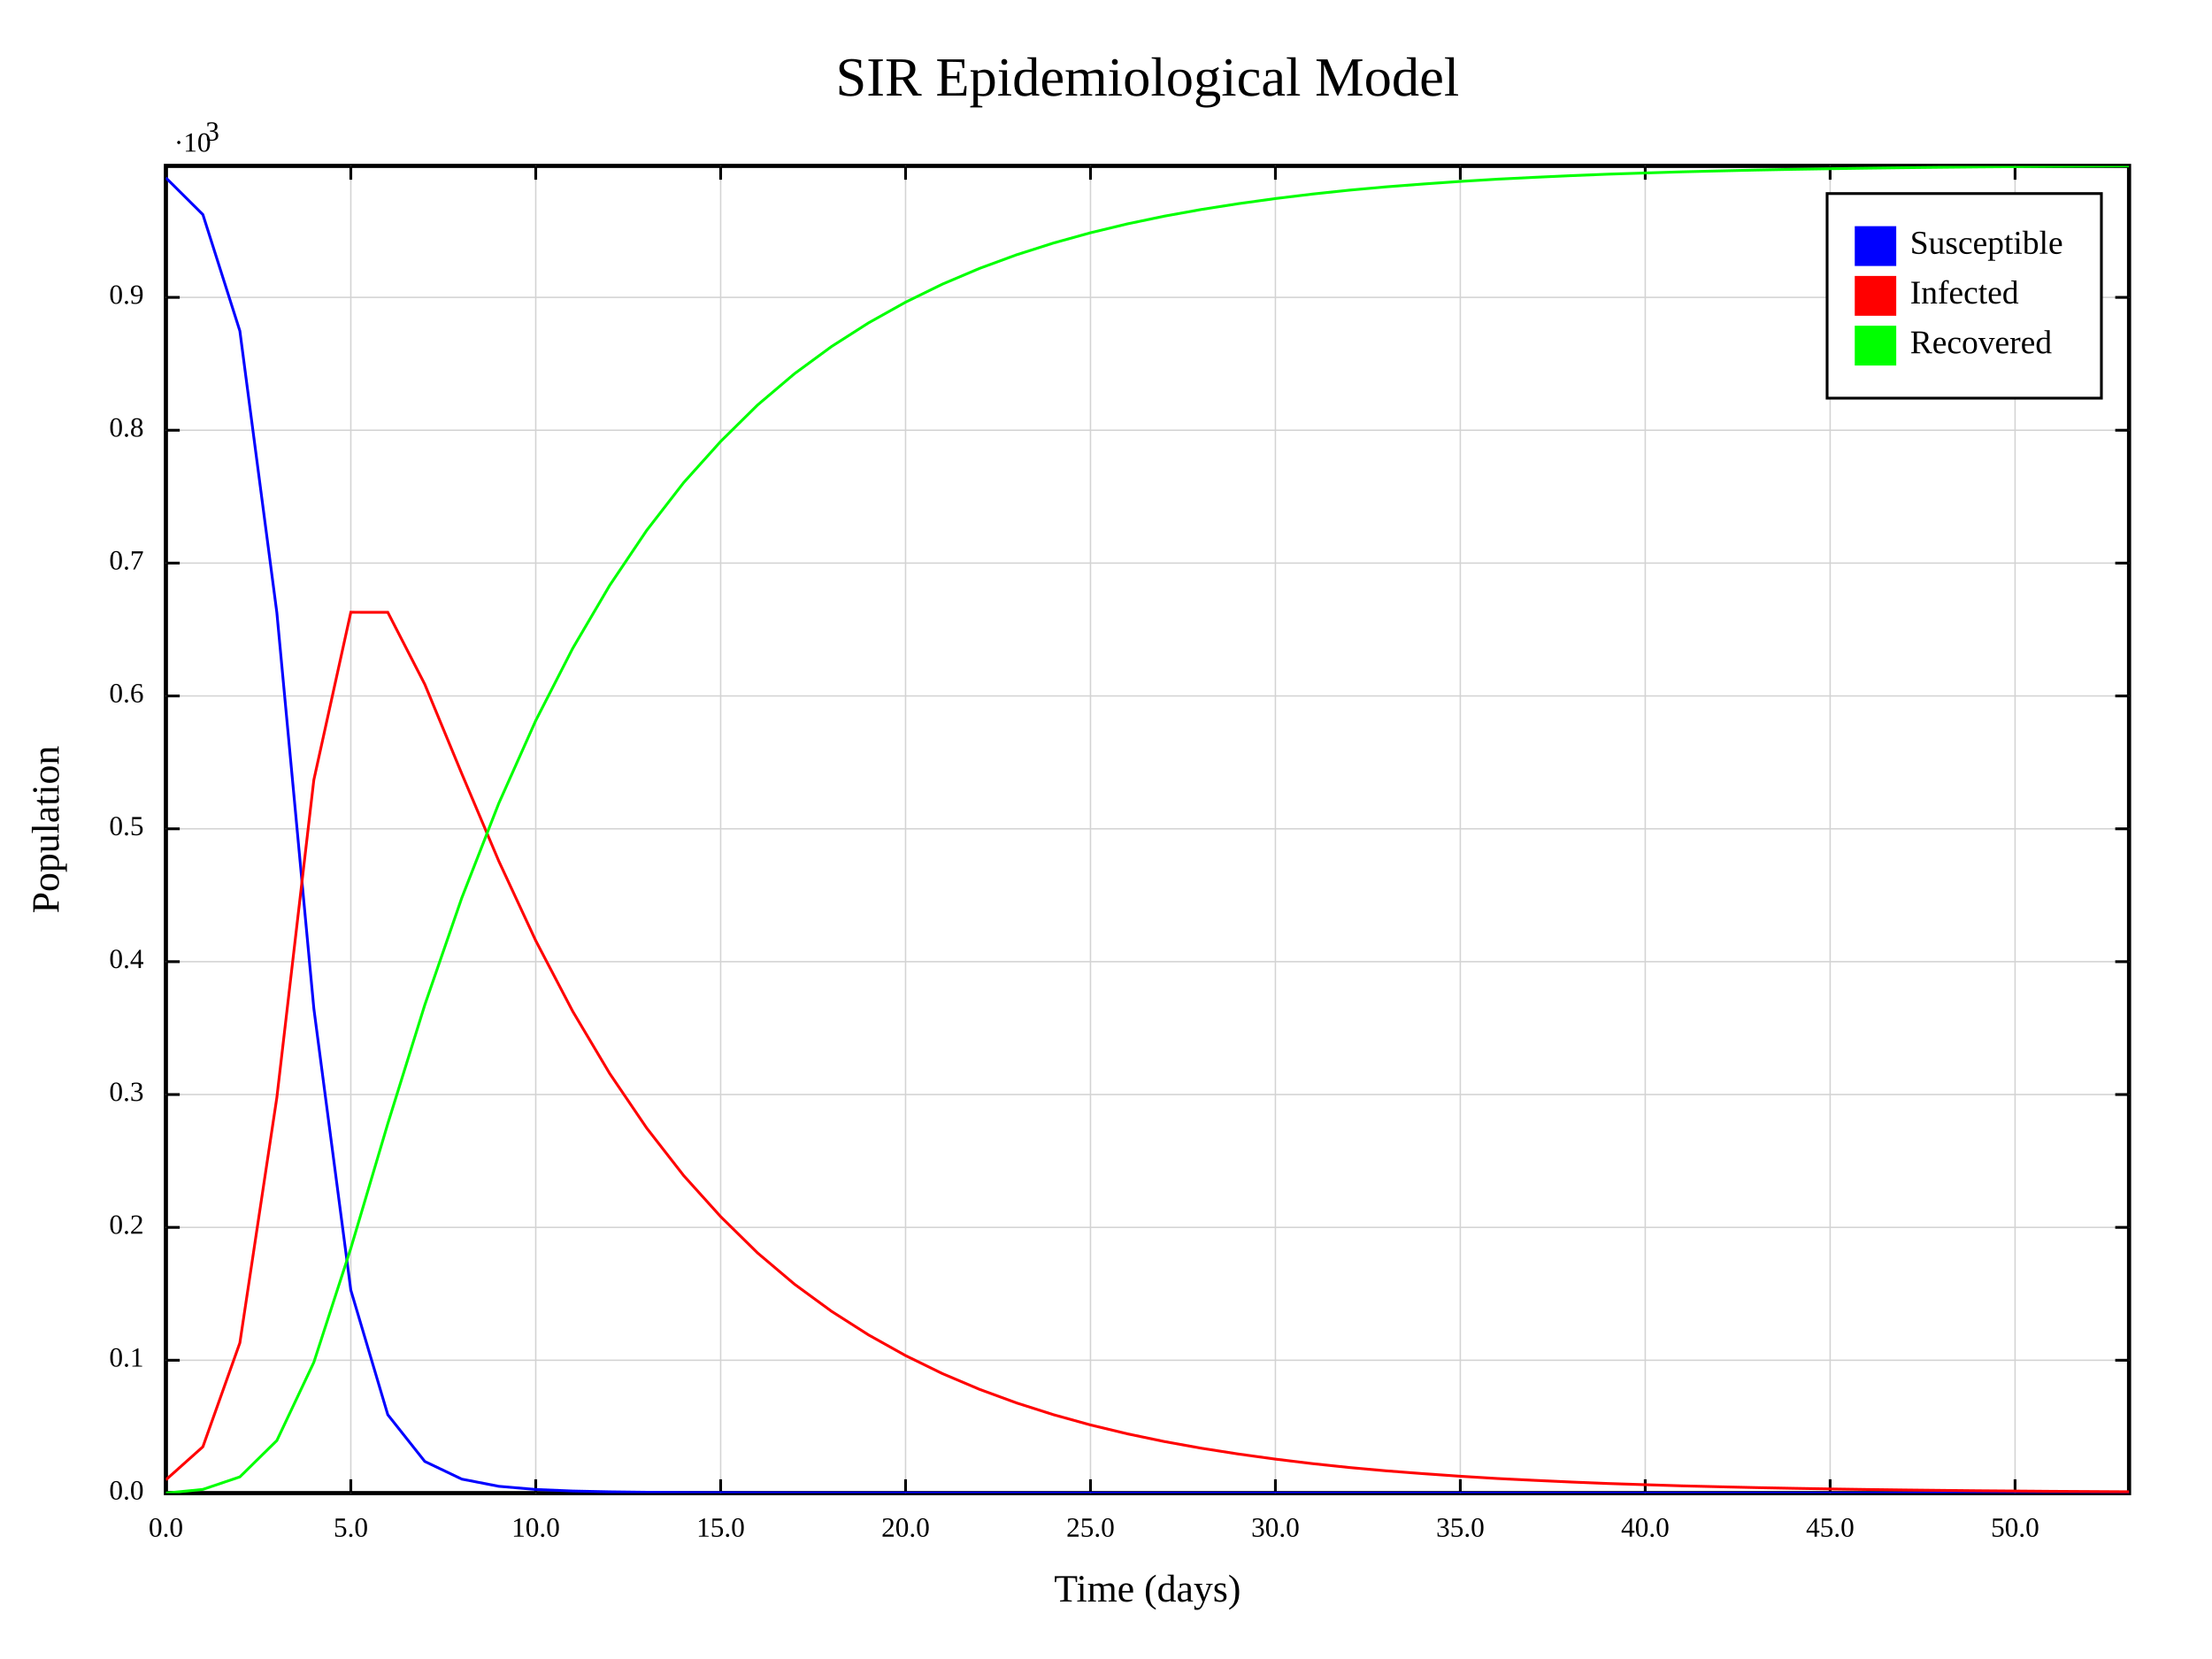
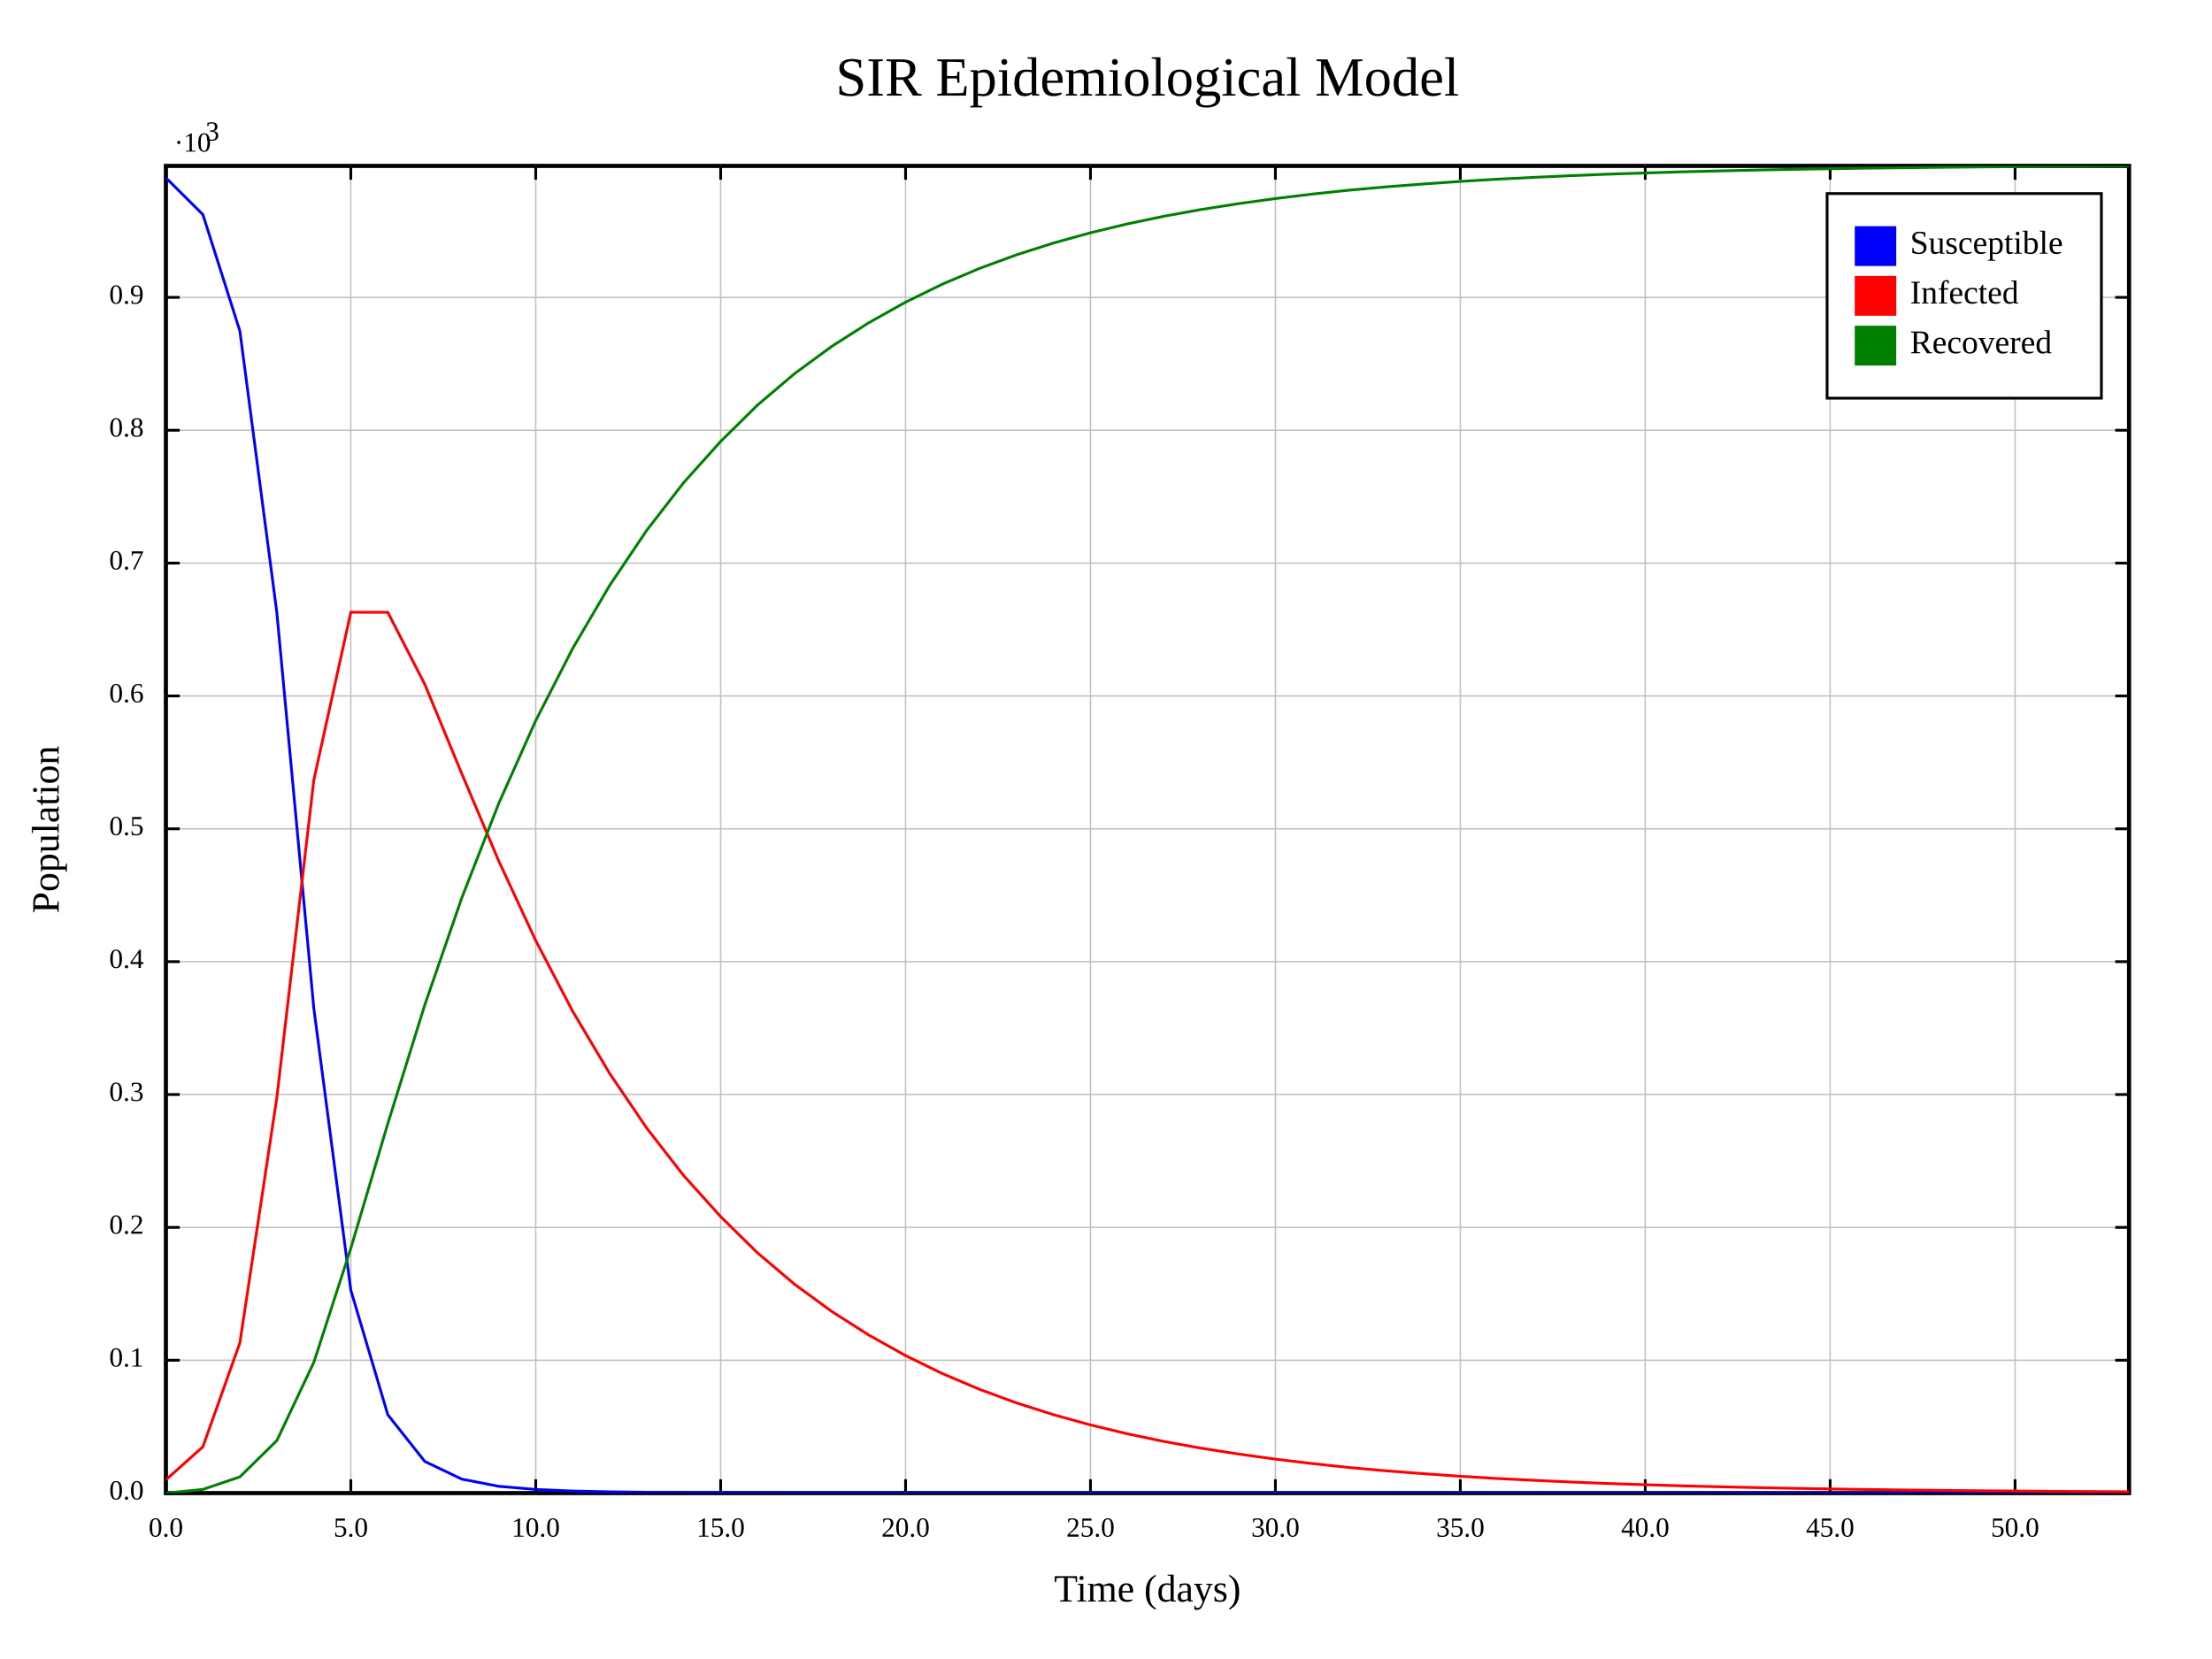
<svg xmlns="http://www.w3.org/2000/svg" height="600" viewBox="0 0 800 600" width="800">
  <rect fill="white" height="600" width="800" x="0" y="0" />
  <text dominant-baseline="middle" fill="#000000" font-family="Times New Roman" font-size="20" text-anchor="middle" x="415" y="30">
SIR Epidemiological Model
</text>
  <text dominant-baseline="middle" fill="#000000" font-family="Times New Roman" font-size="14" text-anchor="middle" x="415" y="576">
Time (days)
</text>
  <text dominant-baseline="middle" fill="#000000" font-family="Times New Roman" font-size="14" text-anchor="middle" transform="rotate(-90, 18, 300)" x="18" y="300">
Population
</text>
  <rect fill="none" height="480" stroke="#000000" stroke-width="1.5" width="710" x="60" y="60" />
  <line stroke="#000000" stroke-width="1" x1="60" x2="60" y1="540" y2="535" />
  <text dominant-baseline="hanging" fill="#000000" font-family="Times New Roman" font-size="10" text-anchor="middle" x="60" y="549">
0.0
</text>
  <line stroke="#000000" stroke-width="1" x1="60" x2="60" y1="60" y2="65" />
-   <line stroke="#d3d3d3" stroke-width="0.5" x1="126.878" x2="126.878" y1="60" y2="540" />
+   <line stroke="#c0c0c0" stroke-width="0.5" x1="126.878" x2="126.878" y1="60" y2="540" />
  <line stroke="#000000" stroke-width="1" x1="126.878" x2="126.878" y1="540" y2="535" />
  <text dominant-baseline="hanging" fill="#000000" font-family="Times New Roman" font-size="10" text-anchor="middle" x="126.878" y="549">
5.0
</text>
  <line stroke="#000000" stroke-width="1" x1="126.878" x2="126.878" y1="60" y2="65" />
-   <line stroke="#d3d3d3" stroke-width="0.5" x1="193.755" x2="193.755" y1="60" y2="540" />
+   <line stroke="#c0c0c0" stroke-width="0.5" x1="193.755" x2="193.755" y1="60" y2="540" />
  <line stroke="#000000" stroke-width="1" x1="193.755" x2="193.755" y1="540" y2="535" />
  <text dominant-baseline="hanging" fill="#000000" font-family="Times New Roman" font-size="10" text-anchor="middle" x="193.755" y="549">
10.0
</text>
  <line stroke="#000000" stroke-width="1" x1="193.755" x2="193.755" y1="60" y2="65" />
-   <line stroke="#d3d3d3" stroke-width="0.5" x1="260.633" x2="260.633" y1="60" y2="540" />
+   <line stroke="#c0c0c0" stroke-width="0.5" x1="260.633" x2="260.633" y1="60" y2="540" />
  <line stroke="#000000" stroke-width="1" x1="260.633" x2="260.633" y1="540" y2="535" />
  <text dominant-baseline="hanging" fill="#000000" font-family="Times New Roman" font-size="10" text-anchor="middle" x="260.633" y="549">
15.0
</text>
  <line stroke="#000000" stroke-width="1" x1="260.633" x2="260.633" y1="60" y2="65" />
-   <line stroke="#d3d3d3" stroke-width="0.5" x1="327.51" x2="327.51" y1="60" y2="540" />
+   <line stroke="#c0c0c0" stroke-width="0.5" x1="327.51" x2="327.51" y1="60" y2="540" />
  <line stroke="#000000" stroke-width="1" x1="327.51" x2="327.51" y1="540" y2="535" />
  <text dominant-baseline="hanging" fill="#000000" font-family="Times New Roman" font-size="10" text-anchor="middle" x="327.51" y="549">
20.0
</text>
  <line stroke="#000000" stroke-width="1" x1="327.51" x2="327.51" y1="60" y2="65" />
-   <line stroke="#d3d3d3" stroke-width="0.5" x1="394.388" x2="394.388" y1="60" y2="540" />
+   <line stroke="#c0c0c0" stroke-width="0.5" x1="394.388" x2="394.388" y1="60" y2="540" />
  <line stroke="#000000" stroke-width="1" x1="394.388" x2="394.388" y1="540" y2="535" />
  <text dominant-baseline="hanging" fill="#000000" font-family="Times New Roman" font-size="10" text-anchor="middle" x="394.388" y="549">
25.0
</text>
  <line stroke="#000000" stroke-width="1" x1="394.388" x2="394.388" y1="60" y2="65" />
-   <line stroke="#d3d3d3" stroke-width="0.5" x1="461.265" x2="461.265" y1="60" y2="540" />
+   <line stroke="#c0c0c0" stroke-width="0.5" x1="461.265" x2="461.265" y1="60" y2="540" />
  <line stroke="#000000" stroke-width="1" x1="461.265" x2="461.265" y1="540" y2="535" />
  <text dominant-baseline="hanging" fill="#000000" font-family="Times New Roman" font-size="10" text-anchor="middle" x="461.265" y="549">
30.0
</text>
  <line stroke="#000000" stroke-width="1" x1="461.265" x2="461.265" y1="60" y2="65" />
-   <line stroke="#d3d3d3" stroke-width="0.5" x1="528.143" x2="528.143" y1="60" y2="540" />
+   <line stroke="#c0c0c0" stroke-width="0.5" x1="528.143" x2="528.143" y1="60" y2="540" />
  <line stroke="#000000" stroke-width="1" x1="528.143" x2="528.143" y1="540" y2="535" />
  <text dominant-baseline="hanging" fill="#000000" font-family="Times New Roman" font-size="10" text-anchor="middle" x="528.143" y="549">
35.0
</text>
  <line stroke="#000000" stroke-width="1" x1="528.143" x2="528.143" y1="60" y2="65" />
-   <line stroke="#d3d3d3" stroke-width="0.5" x1="595.02" x2="595.02" y1="60" y2="540" />
+   <line stroke="#c0c0c0" stroke-width="0.5" x1="595.02" x2="595.02" y1="60" y2="540" />
  <line stroke="#000000" stroke-width="1" x1="595.02" x2="595.02" y1="540" y2="535" />
  <text dominant-baseline="hanging" fill="#000000" font-family="Times New Roman" font-size="10" text-anchor="middle" x="595.02" y="549">
40.0
</text>
  <line stroke="#000000" stroke-width="1" x1="595.02" x2="595.02" y1="60" y2="65" />
-   <line stroke="#d3d3d3" stroke-width="0.5" x1="661.898" x2="661.898" y1="60" y2="540" />
+   <line stroke="#c0c0c0" stroke-width="0.5" x1="661.898" x2="661.898" y1="60" y2="540" />
  <line stroke="#000000" stroke-width="1" x1="661.898" x2="661.898" y1="540" y2="535" />
  <text dominant-baseline="hanging" fill="#000000" font-family="Times New Roman" font-size="10" text-anchor="middle" x="661.898" y="549">
45.0
</text>
  <line stroke="#000000" stroke-width="1" x1="661.898" x2="661.898" y1="60" y2="65" />
-   <line stroke="#d3d3d3" stroke-width="0.5" x1="728.776" x2="728.776" y1="60" y2="540" />
+   <line stroke="#c0c0c0" stroke-width="0.5" x1="728.776" x2="728.776" y1="60" y2="540" />
  <line stroke="#000000" stroke-width="1" x1="728.776" x2="728.776" y1="540" y2="535" />
  <text dominant-baseline="hanging" fill="#000000" font-family="Times New Roman" font-size="10" text-anchor="middle" x="728.776" y="549">
50.0
</text>
  <line stroke="#000000" stroke-width="1" x1="728.776" x2="728.776" y1="60" y2="65" />
  <text dominant-baseline="text-after-edge" fill="#000000" font-family="Times New Roman" font-size="10" text-anchor="start" x="63" y="57">
·10
<tspan dx="-0.2em" dy="-0.4em">
3
</tspan>
  </text>
  <line stroke="#000000" stroke-width="1" x1="60" x2="65" y1="540" y2="540" />
  <line stroke="#000000" stroke-width="1" x1="770" x2="765" y1="540" y2="540" />
  <text dominant-baseline="middle" fill="#000000" font-family="Times New Roman" font-size="10" text-anchor="end" x="52" y="540">
0.0
</text>
-   <line stroke="#d3d3d3" stroke-width="0.5" x1="60" x2="770" y1="491.95" y2="491.95" />
+   <line stroke="#c0c0c0" stroke-width="0.5" x1="60" x2="770" y1="491.95" y2="491.95" />
  <line stroke="#000000" stroke-width="1" x1="60" x2="65" y1="491.95" y2="491.95" />
  <line stroke="#000000" stroke-width="1" x1="770" x2="765" y1="491.95" y2="491.95" />
  <text dominant-baseline="middle" fill="#000000" font-family="Times New Roman" font-size="10" text-anchor="end" x="52" y="491.95">
0.1
</text>
-   <line stroke="#d3d3d3" stroke-width="0.5" x1="60" x2="770" y1="443.9" y2="443.9" />
+   <line stroke="#c0c0c0" stroke-width="0.5" x1="60" x2="770" y1="443.9" y2="443.9" />
  <line stroke="#000000" stroke-width="1" x1="60" x2="65" y1="443.9" y2="443.9" />
  <line stroke="#000000" stroke-width="1" x1="770" x2="765" y1="443.9" y2="443.9" />
  <text dominant-baseline="middle" fill="#000000" font-family="Times New Roman" font-size="10" text-anchor="end" x="52" y="443.9">
0.2
</text>
-   <line stroke="#d3d3d3" stroke-width="0.5" x1="60" x2="770" y1="395.85" y2="395.85" />
+   <line stroke="#c0c0c0" stroke-width="0.5" x1="60" x2="770" y1="395.85" y2="395.85" />
  <line stroke="#000000" stroke-width="1" x1="60" x2="65" y1="395.85" y2="395.85" />
  <line stroke="#000000" stroke-width="1" x1="770" x2="765" y1="395.85" y2="395.85" />
  <text dominant-baseline="middle" fill="#000000" font-family="Times New Roman" font-size="10" text-anchor="end" x="52" y="395.85">
0.3
</text>
-   <line stroke="#d3d3d3" stroke-width="0.5" x1="60" x2="770" y1="347.8" y2="347.8" />
+   <line stroke="#c0c0c0" stroke-width="0.5" x1="60" x2="770" y1="347.8" y2="347.8" />
  <line stroke="#000000" stroke-width="1" x1="60" x2="65" y1="347.8" y2="347.8" />
  <line stroke="#000000" stroke-width="1" x1="770" x2="765" y1="347.8" y2="347.8" />
  <text dominant-baseline="middle" fill="#000000" font-family="Times New Roman" font-size="10" text-anchor="end" x="52" y="347.8">
0.4
</text>
-   <line stroke="#d3d3d3" stroke-width="0.5" x1="60" x2="770" y1="299.75" y2="299.75" />
+   <line stroke="#c0c0c0" stroke-width="0.5" x1="60" x2="770" y1="299.75" y2="299.75" />
  <line stroke="#000000" stroke-width="1" x1="60" x2="65" y1="299.75" y2="299.75" />
  <line stroke="#000000" stroke-width="1" x1="770" x2="765" y1="299.75" y2="299.75" />
  <text dominant-baseline="middle" fill="#000000" font-family="Times New Roman" font-size="10" text-anchor="end" x="52" y="299.75">
0.5
</text>
-   <line stroke="#d3d3d3" stroke-width="0.5" x1="60" x2="770" y1="251.7" y2="251.7" />
+   <line stroke="#c0c0c0" stroke-width="0.5" x1="60" x2="770" y1="251.7" y2="251.7" />
  <line stroke="#000000" stroke-width="1" x1="60" x2="65" y1="251.7" y2="251.7" />
  <line stroke="#000000" stroke-width="1" x1="770" x2="765" y1="251.7" y2="251.7" />
  <text dominant-baseline="middle" fill="#000000" font-family="Times New Roman" font-size="10" text-anchor="end" x="52" y="251.7">
0.6
</text>
-   <line stroke="#d3d3d3" stroke-width="0.5" x1="60" x2="770" y1="203.65" y2="203.65" />
+   <line stroke="#c0c0c0" stroke-width="0.5" x1="60" x2="770" y1="203.65" y2="203.65" />
  <line stroke="#000000" stroke-width="1" x1="60" x2="65" y1="203.65" y2="203.65" />
  <line stroke="#000000" stroke-width="1" x1="770" x2="765" y1="203.65" y2="203.65" />
  <text dominant-baseline="middle" fill="#000000" font-family="Times New Roman" font-size="10" text-anchor="end" x="52" y="203.65">
0.7
</text>
-   <line stroke="#d3d3d3" stroke-width="0.5" x1="60" x2="770" y1="155.601" y2="155.601" />
+   <line stroke="#c0c0c0" stroke-width="0.5" x1="60" x2="770" y1="155.601" y2="155.601" />
  <line stroke="#000000" stroke-width="1" x1="60" x2="65" y1="155.601" y2="155.601" />
  <line stroke="#000000" stroke-width="1" x1="770" x2="765" y1="155.601" y2="155.601" />
  <text dominant-baseline="middle" fill="#000000" font-family="Times New Roman" font-size="10" text-anchor="end" x="52" y="155.601">
0.8
</text>
-   <line stroke="#d3d3d3" stroke-width="0.5" x1="60" x2="770" y1="107.551" y2="107.551" />
+   <line stroke="#c0c0c0" stroke-width="0.5" x1="60" x2="770" y1="107.551" y2="107.551" />
  <line stroke="#000000" stroke-width="1" x1="60" x2="65" y1="107.551" y2="107.551" />
  <line stroke="#000000" stroke-width="1" x1="770" x2="765" y1="107.551" y2="107.551" />
  <text dominant-baseline="middle" fill="#000000" font-family="Times New Roman" font-size="10" text-anchor="end" x="52" y="107.551">
0.9
</text>
  <defs>
    <clipPath id="plotAreaClip">
      <rect height="480" width="710" x="60" y="60" />
    </clipPath>
  </defs>
  <g clip-path="url(#plotAreaClip)">
    <path d="M60,64.306 L73.376,77.6 L86.751,119.701 L100.127,221.565 L113.502,364.719 L126.878,466.586 L140.253,511.656 L153.629,528.555 L167.004,534.941 L180.38,537.542 L193.755,538.694 L207.131,539.246 L220.506,539.534 L233.882,539.695 L247.257,539.788 L260.633,539.845 L274.008,539.883 L287.384,539.908 L300.759,539.925 L314.135,539.937 L327.51,539.946 L340.886,539.953 L354.261,539.959 L367.637,539.963 L381.012,539.966 L394.388,539.968 L407.763,539.971 L421.139,539.972 L434.514,539.974 L447.89,539.975 L461.265,539.976 L474.641,539.977 L488.016,539.977 L501.392,539.978 L514.767,539.978 L528.143,539.979 L541.518,539.979 L554.894,539.979 L568.27,539.98 L581.645,539.98 L595.02,539.98 L608.396,539.98 L621.772,539.98 L635.147,539.98 L648.523,539.981 L661.898,539.981 L675.274,539.981 L688.649,539.981 L702.025,539.981 L715.4,539.981 L728.776,539.981 L742.151,539.981 L755.527,539.981 L768.902,539.981 L770,539.981" fill="none" stroke="#0000ff" stroke-width="1" />
    <path d="M60,535.195 L73.376,523.243 L86.751,485.665 L100.127,396.943 L113.502,282.077 L126.878,221.436 L140.253,221.456 L153.629,247.484 L167.004,279.8 L180.38,311.392 L193.755,340.194 L207.131,365.767 L220.506,388.259 L233.882,407.98 L247.257,425.166 L260.633,440.001 L274.008,453.162 L287.384,464.48 L300.759,474.267 L314.135,482.799 L327.51,490.268 L340.886,496.806 L354.261,502.475 L367.637,507.384 L381.012,511.646 L394.388,515.351 L407.763,518.569 L421.139,521.361 L434.514,523.774 L447.89,525.869 L461.265,527.713 L474.641,529.336 L488.016,530.75 L501.392,531.954 L514.767,532.974 L528.143,533.907 L541.518,534.722 L554.894,535.383 L568.27,535.996 L581.645,536.534 L595.02,536.962 L608.396,537.379 L621.772,537.706 L635.147,538.015 L648.523,538.272 L661.898,538.498 L675.274,538.695 L688.649,538.866 L702.025,539.01 L715.4,539.146 L728.776,539.248 L742.151,539.358 L755.527,539.432 L768.902,539.513 L770,539.52" fill="none" stroke="#ff0000" stroke-width="1" />
-     <path d="M60,540 L73.376,538.657 L86.751,534.134 L100.127,520.992 L113.502,492.705 L126.878,451.478 L140.253,406.389 L153.629,363.462 L167.004,324.76 L180.38,290.566 L193.755,260.612 L207.131,234.487 L220.506,211.708 L233.882,191.825 L247.257,174.546 L260.633,159.655 L274.008,146.455 L287.384,135.113 L300.759,125.308 L314.135,116.764 L327.51,109.286 L340.886,102.741 L354.261,97.067 L367.637,92.154 L381.012,87.889 L394.388,84.182 L407.763,80.961 L421.139,78.167 L434.514,75.753 L447.89,73.657 L461.265,71.811 L474.641,70.188 L488.016,68.773 L501.392,67.568 L514.767,66.548 L528.143,65.615 L541.518,64.8 L554.894,64.138 L568.27,63.525 L581.645,62.987 L595.02,62.559 L608.396,62.141 L621.772,61.814 L635.147,61.505 L648.523,61.248 L661.898,61.022 L675.274,60.825 L688.649,60.654 L702.025,60.509 L715.4,60.374 L728.776,60.272 L742.151,60.162 L755.527,60.087 L768.902,60.006 L770,60" fill="none" stroke="#00ff00" stroke-width="1" />
+     <path d="M60,540 L73.376,538.657 L86.751,534.134 L100.127,520.992 L113.502,492.705 L126.878,451.478 L140.253,406.389 L153.629,363.462 L167.004,324.76 L180.38,290.566 L193.755,260.612 L207.131,234.487 L220.506,211.708 L233.882,191.825 L247.257,174.546 L260.633,159.655 L274.008,146.455 L287.384,135.113 L300.759,125.308 L314.135,116.764 L327.51,109.286 L340.886,102.741 L354.261,97.067 L367.637,92.154 L381.012,87.889 L394.388,84.182 L407.763,80.961 L421.139,78.167 L434.514,75.753 L447.89,73.657 L461.265,71.811 L474.641,70.188 L488.016,68.773 L501.392,67.568 L514.767,66.548 L528.143,65.615 L541.518,64.8 L554.894,64.138 L568.27,63.525 L581.645,62.987 L595.02,62.559 L608.396,62.141 L621.772,61.814 L635.147,61.505 L648.523,61.248 L661.898,61.022 L675.274,60.825 L688.649,60.654 L702.025,60.509 L715.4,60.374 L728.776,60.272 L742.151,60.162 L755.527,60.087 L768.902,60.006 L770,60" fill="none" stroke="#008000" stroke-width="1" />
  </g>
  <rect fill="white" height="74" stroke="#000000" stroke-width="1" width="99.2" x="660.8" y="70" />
  <rect fill="#0000ff" height="14.4" width="15" x="670.8" y="81.8" />
  <text dominant-baseline="middle" fill="#000000" font-family="Times New Roman" font-size="12" text-anchor="start" x="690.8" y="89">
Susceptible
</text>
  <rect fill="#ff0000" height="14.4" width="15" x="670.8" y="99.8" />
  <text dominant-baseline="middle" fill="#000000" font-family="Times New Roman" font-size="12" text-anchor="start" x="690.8" y="107">
Infected
</text>
-   <rect fill="#00ff00" height="14.4" width="15" x="670.8" y="117.8" />
+   <rect fill="#008000" height="14.4" width="15" x="670.8" y="117.8" />
  <text dominant-baseline="middle" fill="#000000" font-family="Times New Roman" font-size="12" text-anchor="start" x="690.8" y="125">
Recovered
</text>
</svg>
